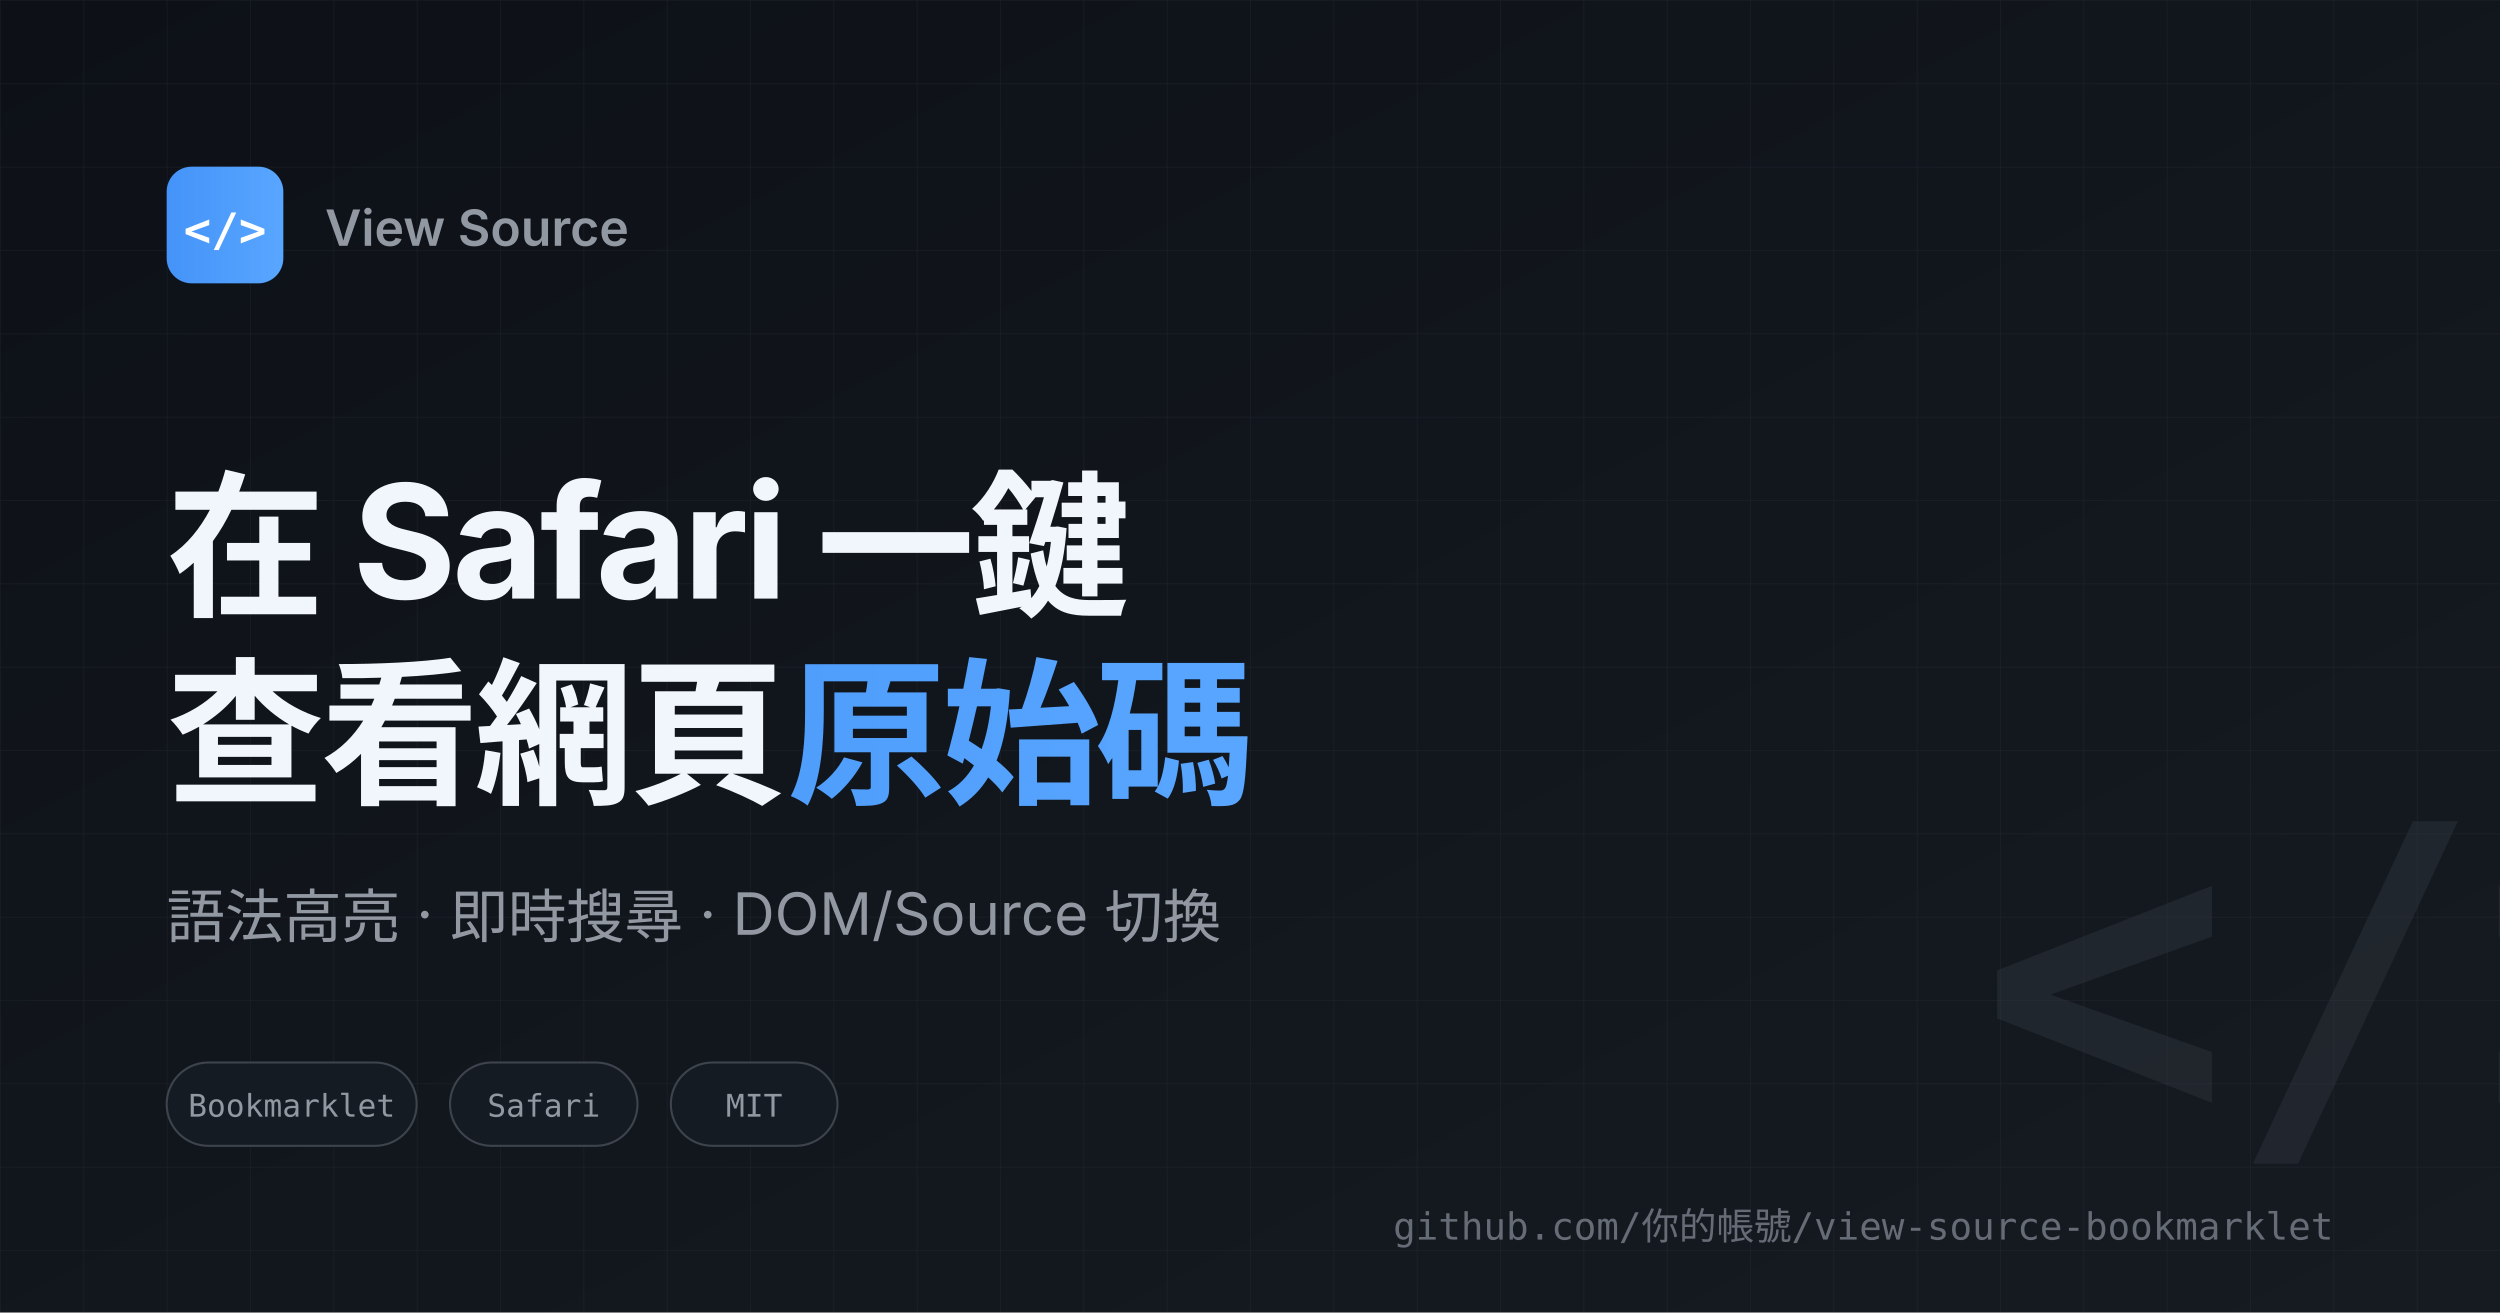
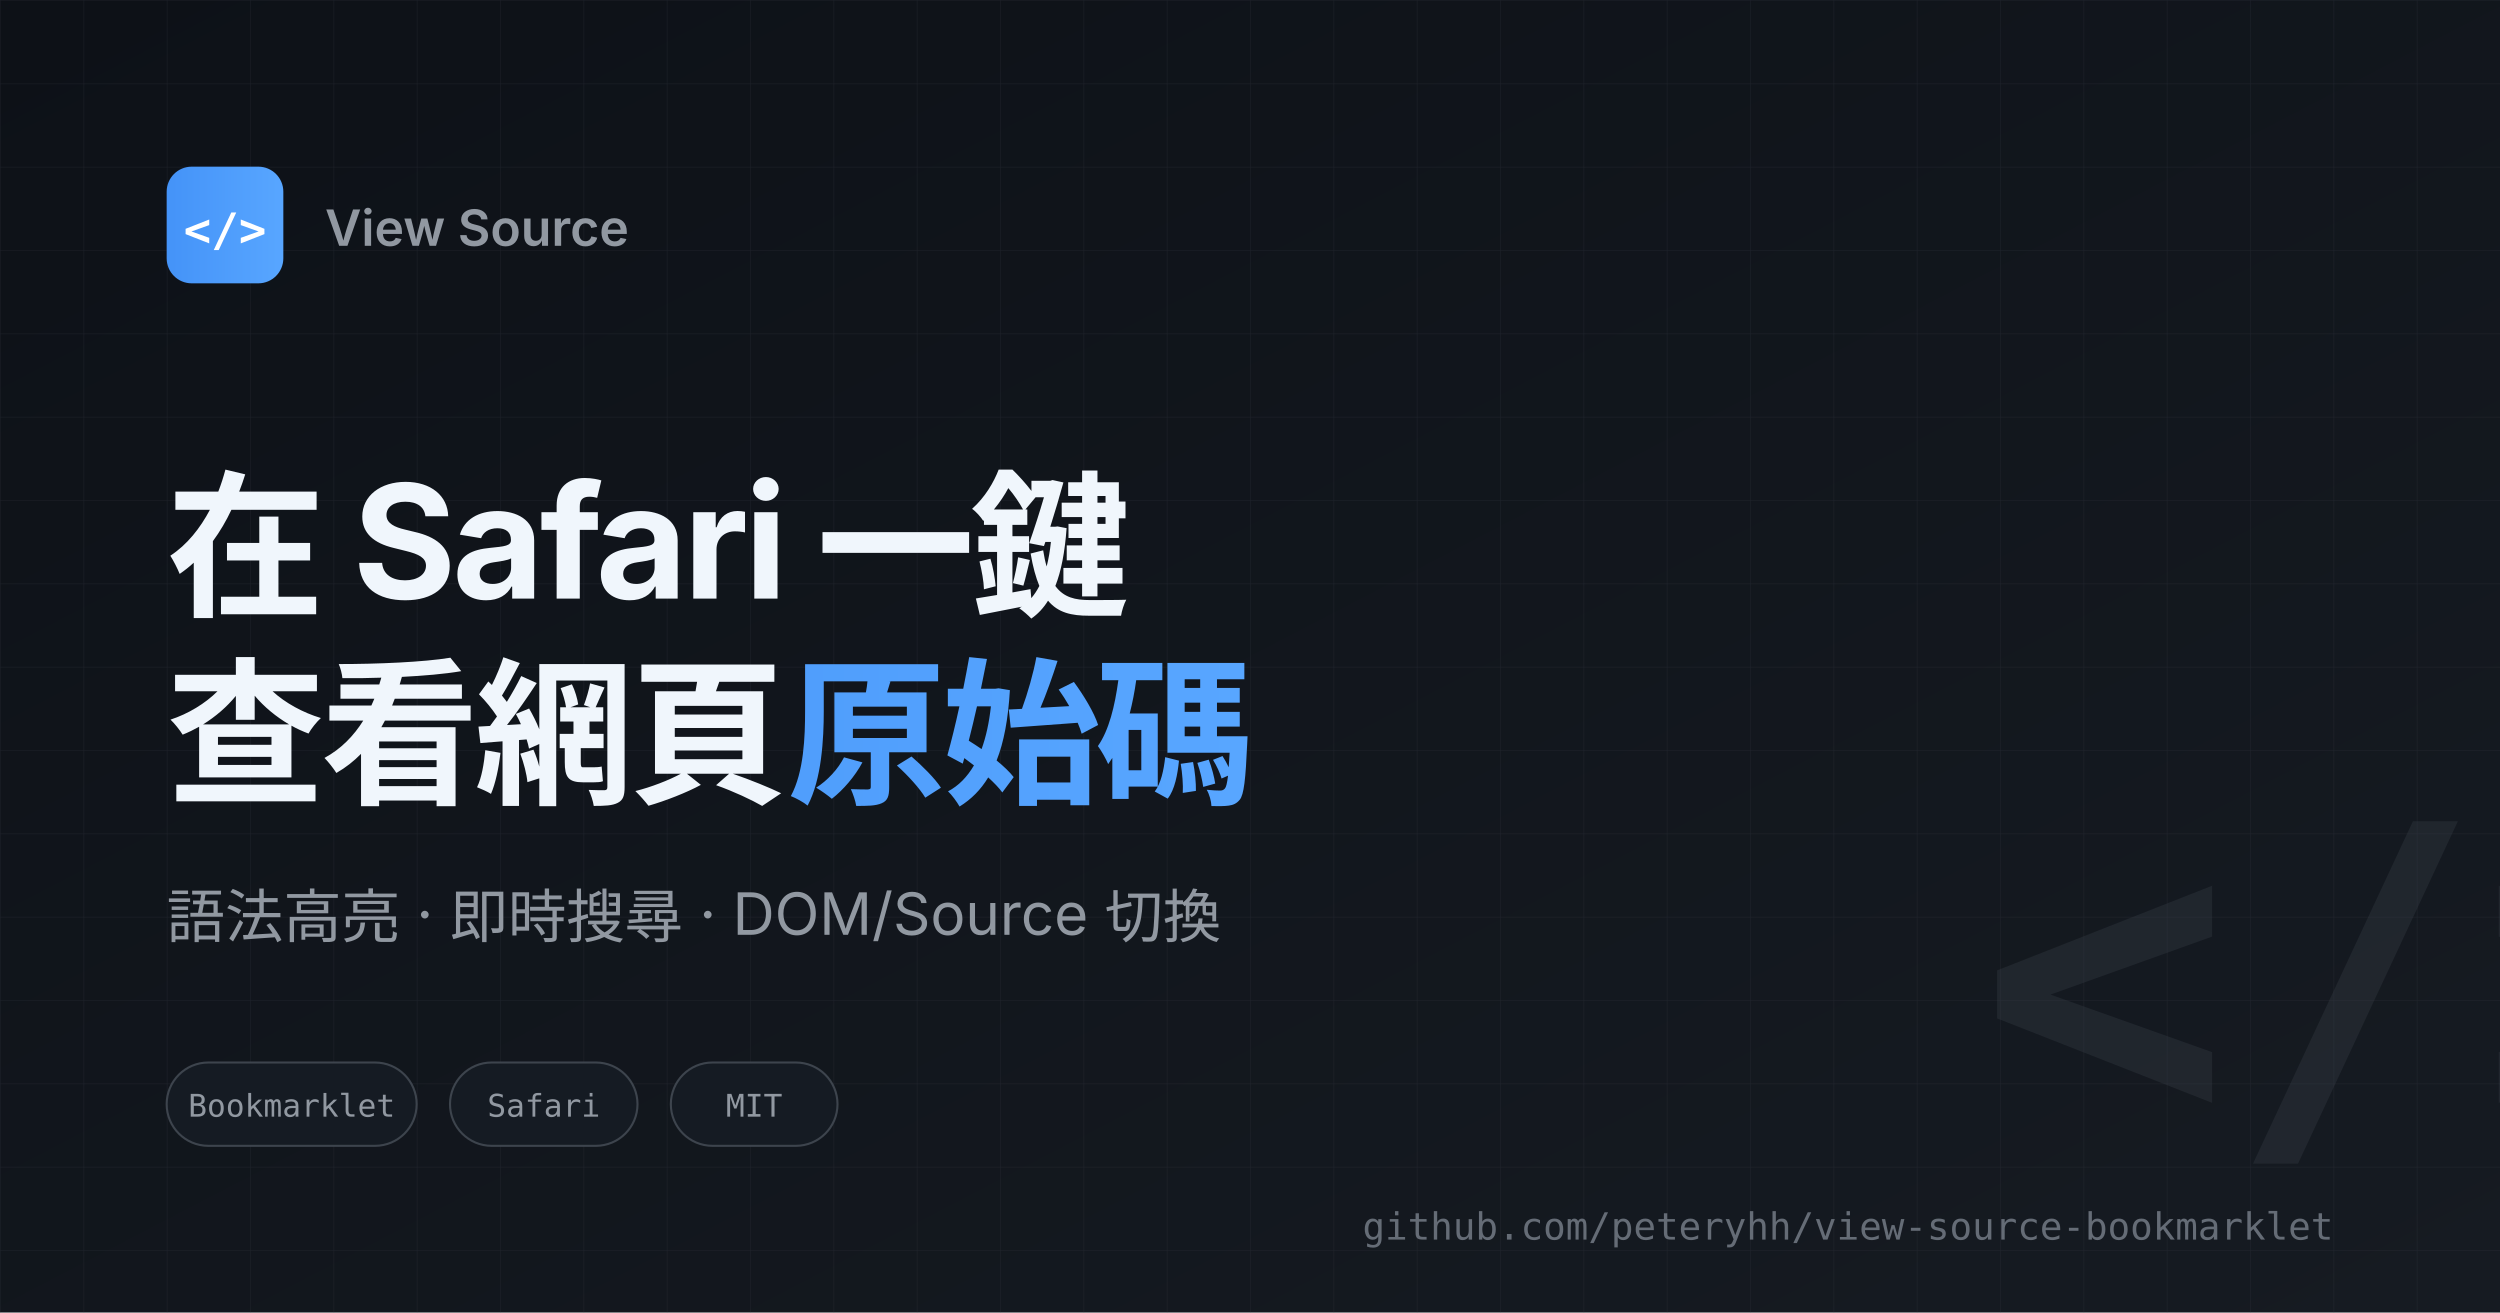
<svg xmlns="http://www.w3.org/2000/svg" viewBox="0 0 1200 630">
  <defs>
    <linearGradient id="bg" x1="0" y1="0" x2="1" y2="1">
      <stop offset="0%" stop-color="#0d1117" />
      <stop offset="100%" stop-color="#161b22" />
    </linearGradient>
    <linearGradient id="accent" x1="0" y1="0" x2="1" y2="0">
      <stop offset="0%" stop-color="#4493f8" />
      <stop offset="100%" stop-color="#58a6ff" />
    </linearGradient>
    <pattern id="grid" width="40" height="40" patternUnits="userSpaceOnUse">
      <path d="M 40 0 L 0 0 0 40" fill="none" stroke="#3d444d" stroke-width="0.5" opacity="0.3" />
    </pattern>
  </defs>
  <rect width="1200" height="630" fill="url(#bg)" />
  <rect width="1200" height="630" fill="url(#grid)" />
  <text x="950" y="540" font-family="ui-monospace, monospace" font-size="200" font-weight="700" fill="#3d444d" opacity="0.3">&lt;/&gt;</text>
  <g transform="translate(80, 80)">
    <rect width="56" height="56" rx="12" fill="url(#accent)" />
    <text x="28" y="38" font-family="ui-monospace, monospace" font-size="22" font-weight="700" fill="white" text-anchor="middle">&lt;/&gt;</text>
  </g>
  <text x="156" y="118" font-family="-apple-system, BlinkMacSystemFont, sans-serif" font-size="24" font-weight="600" fill="#9198a1">View Source</text>
  <text x="80" y="290" font-family="-apple-system, BlinkMacSystemFont, sans-serif" font-size="76" font-weight="700" fill="#f0f6fc" letter-spacing="-2">在 Safari 一鍵</text>
  <text x="80" y="380" font-family="-apple-system, BlinkMacSystemFont, sans-serif" font-size="76" font-weight="700" fill="#f0f6fc" letter-spacing="-2">查看網頁<tspan fill="url(#accent)">原始碼</tspan>
  </text>
  <text x="80" y="450" font-family="-apple-system, BlinkMacSystemFont, sans-serif" font-size="28" fill="#9198a1">語法高亮 · 即時搜尋 · DOM/Source 切換</text>
  <g transform="translate(80, 510)">
    <rect width="120" height="40" rx="20" fill="#151b23" stroke="#3d444d" />
    <text x="60" y="26" font-family="ui-monospace, monospace" font-size="15" fill="#9198a1" text-anchor="middle">Bookmarklet</text>
  </g>
  <g transform="translate(216, 510)">
    <rect width="90" height="40" rx="20" fill="#151b23" stroke="#3d444d" />
    <text x="45" y="26" font-family="ui-monospace, monospace" font-size="15" fill="#9198a1" text-anchor="middle">Safari</text>
  </g>
  <g transform="translate(322, 510)">
    <rect width="80" height="40" rx="20" fill="#151b23" stroke="#3d444d" />
    <text x="40" y="26" font-family="ui-monospace, monospace" font-size="15" fill="#9198a1" text-anchor="middle">MIT</text>
  </g>
-   <text x="1120" y="595" font-family="ui-monospace, monospace" font-size="18" fill="#656c76" text-anchor="end">github.com/你的帳號/view-source-bookmarklet</text>
+   <text x="1120" y="595" font-family="ui-monospace, monospace" font-size="18" fill="#656c76" text-anchor="end">github.com/peteryhh/view-source-bookmarklet</text>
</svg>
